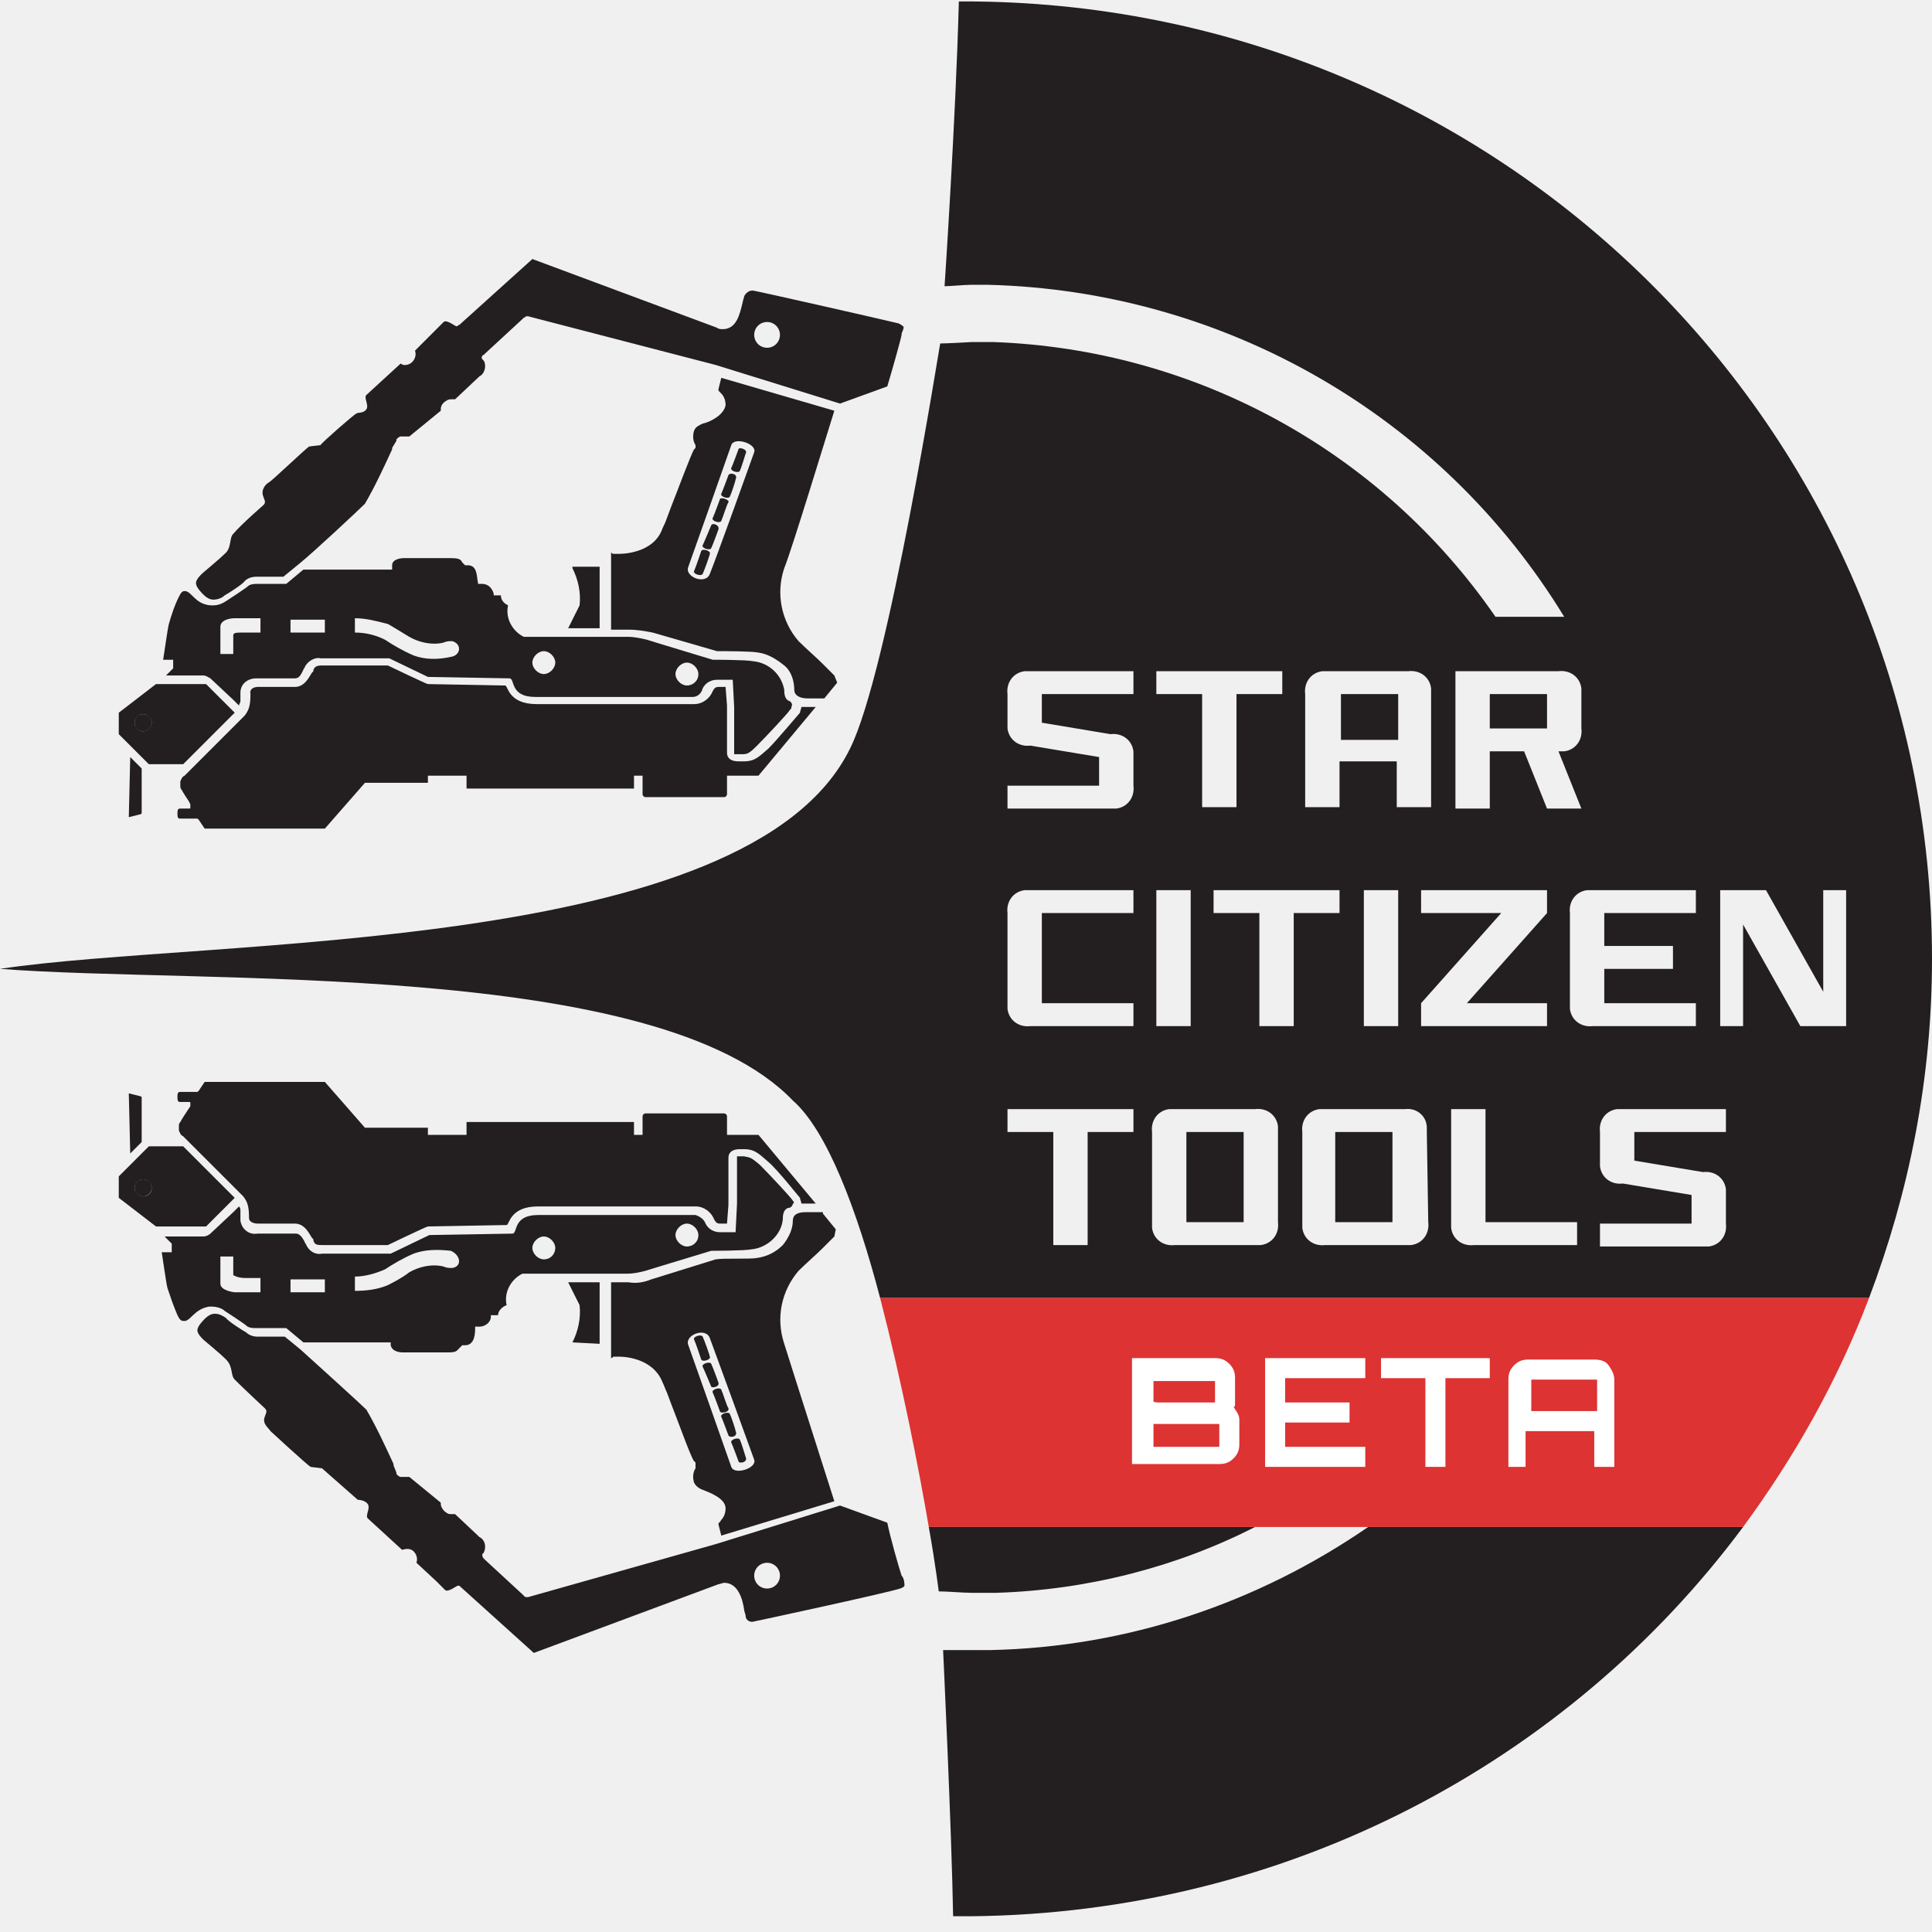
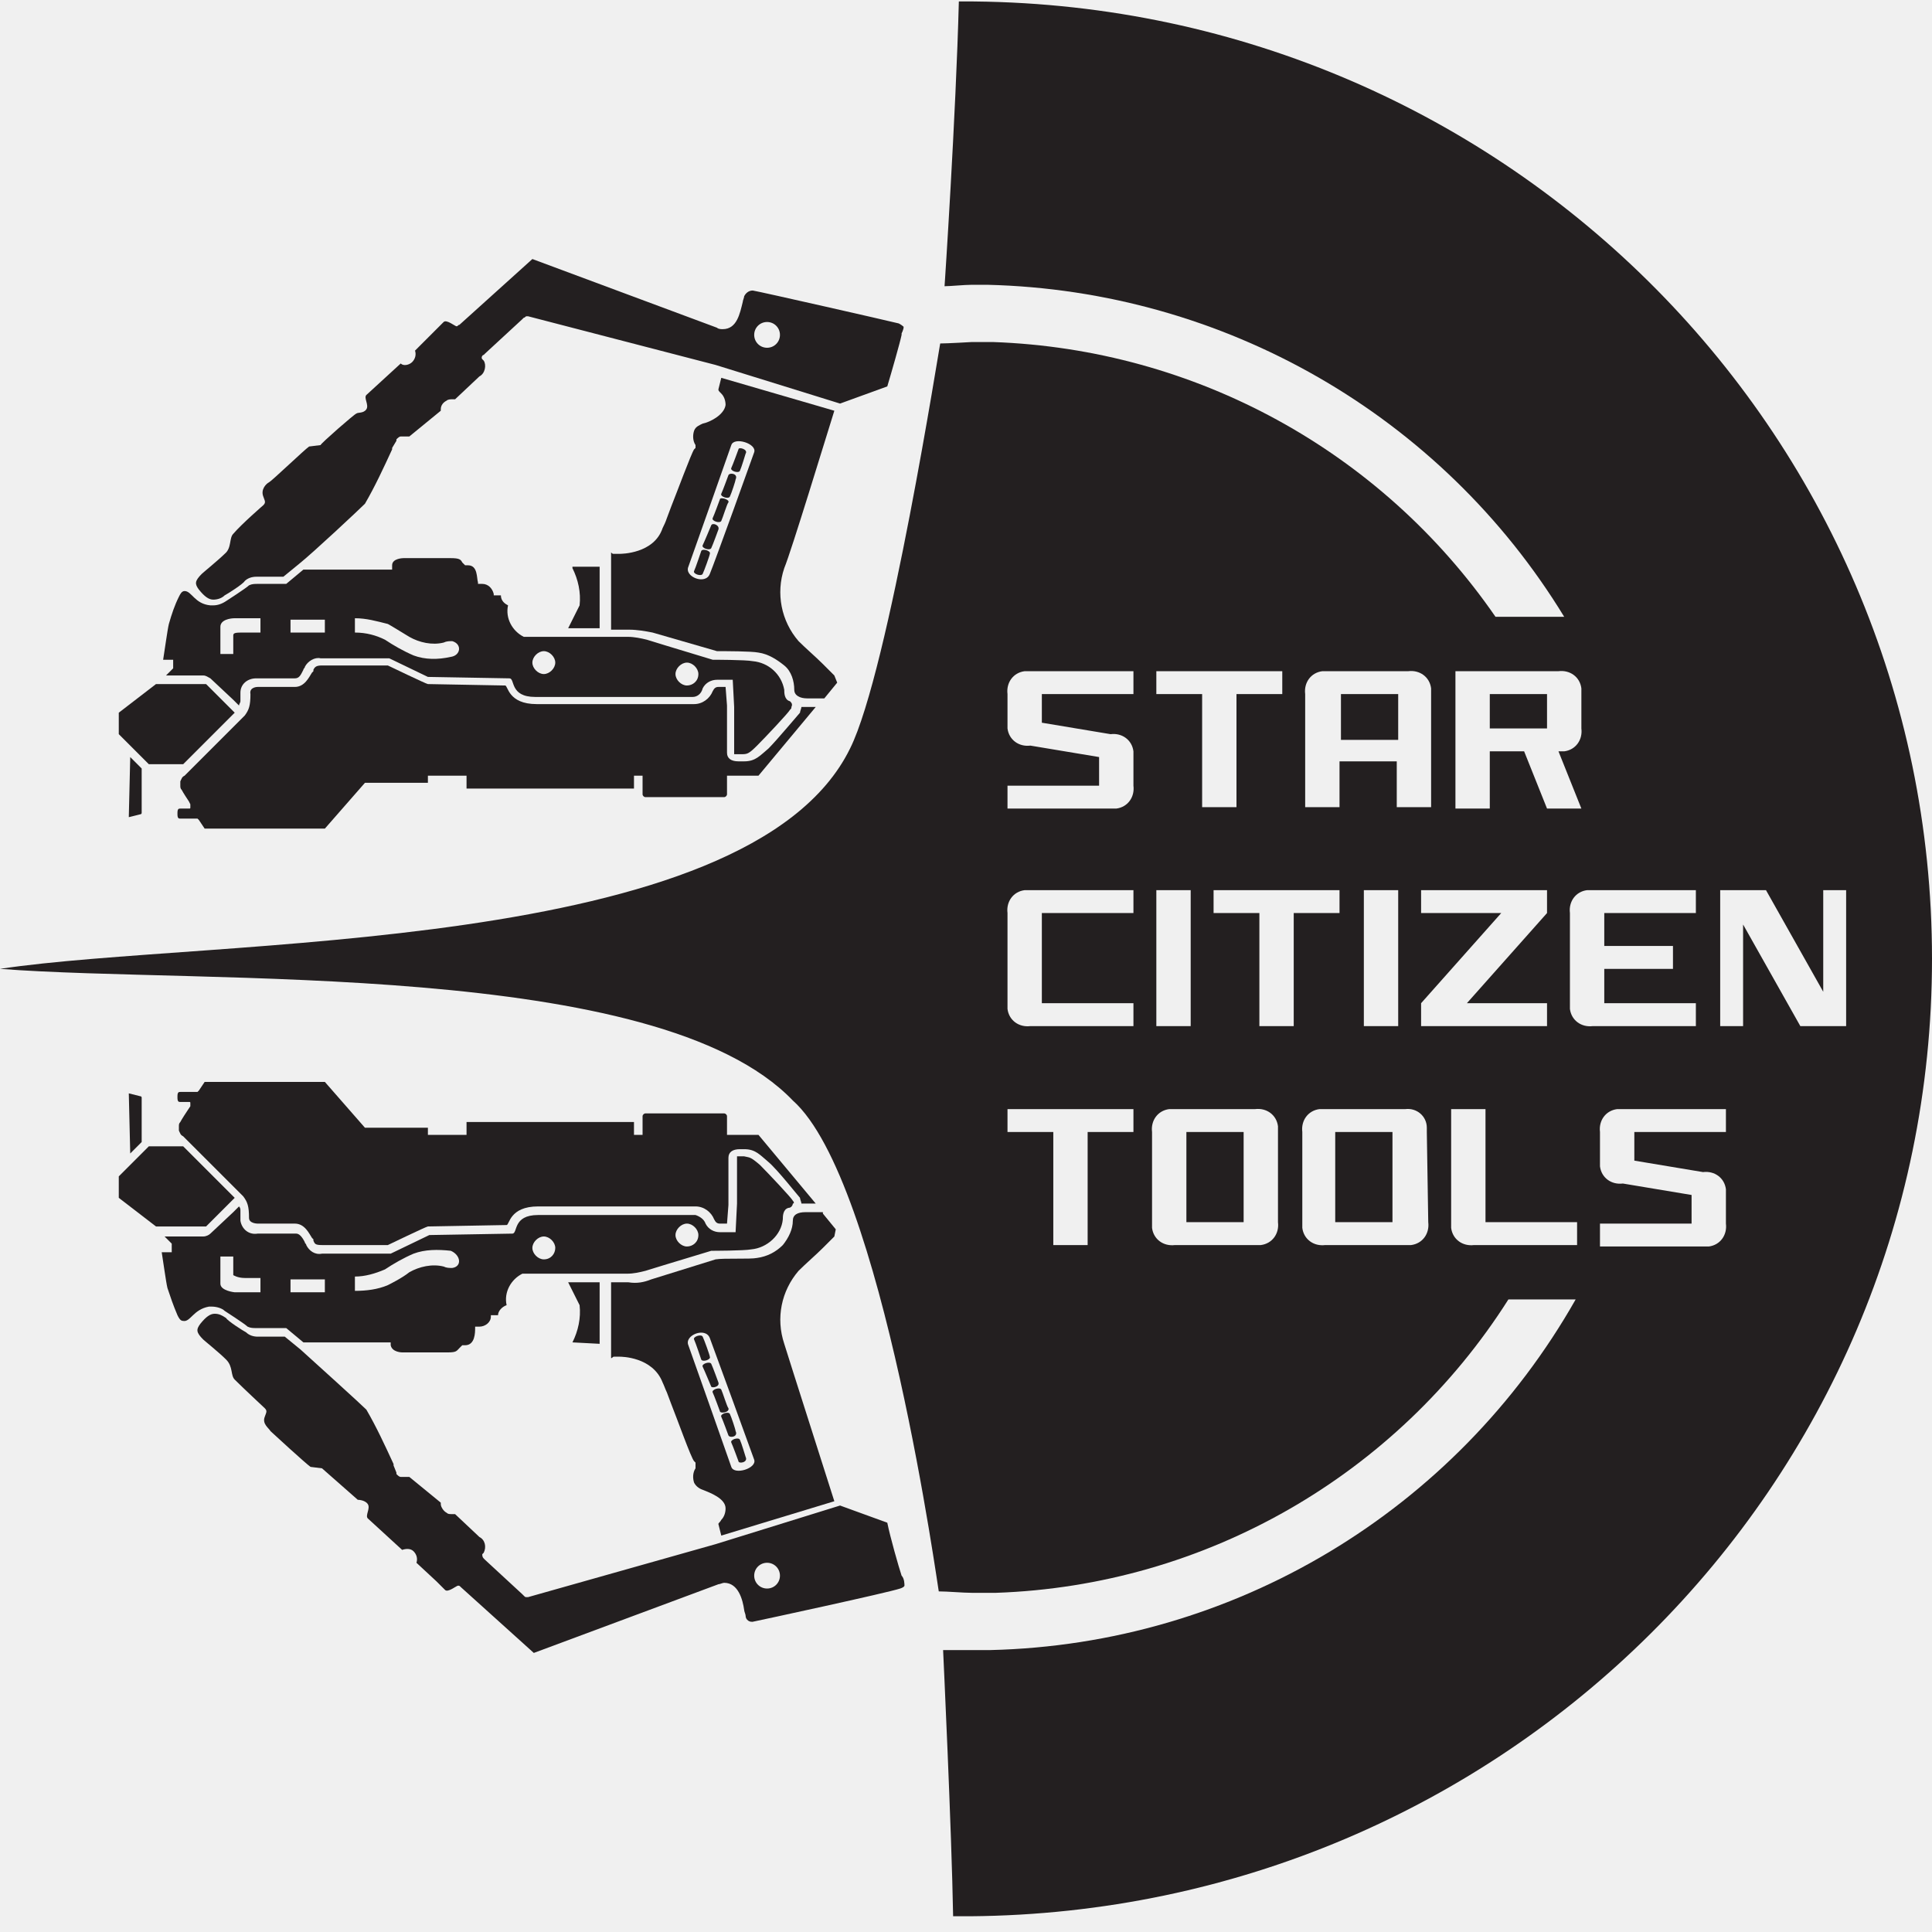
<svg xmlns="http://www.w3.org/2000/svg" version="1.1" id="Layer_1" x="0" y="0" viewBox="0 0 135 135" xml:space="preserve">
-   <style>.st0{fill:none}.st1{fill:#231f20}.st4{fill:#fff}</style>
-   <path class="st0" d="M104.1 52.5h2.4l1.6 4h2.4l-1.6-4h.4c.8-.1 1.3-.8 1.2-1.6v-2.4-.4c-.1-.8-.8-1.3-1.6-1.2h-7.2v9.6h2.4v-4zm0-4h4v2.4h-4v-2.4zM108.1 62.2h-8.8v1.6h5.6l-5.6 6.3v1.6h8.8v-1.6h-5.6l5.6-6.3zM48.1 94s2.8 7.9 3 8.5c.2.6 1.8.1 1.6-.5-.1-.3-2.8-7.7-3.1-8.5-.3-.8-1.8-.2-1.5.5zm3.6 6.6c.1.2.4 1.2.4 1.2.2.4-.5.5-.5.3 0 0-.4-1.1-.5-1.3-.1-.2.5-.4.6-.2zm-.3-.6c.2.4-.4.5-.5.3 0 0-.4-1.1-.5-1.3-.1-.2.5-.4.6-.2s.4 1.1.4 1.2zm-1-2.9c.1.2.4 1.2.5 1.3.1.3-.6.4-.6.2 0 0-.4-1.1-.5-1.3-.1-.2.5-.4.6-.2zm-.2-.5c.1.3-.4.4-.5.3 0 0-.5-1.2-.6-1.4-.1-.2.5-.4.6-.2.1.2.5 1.3.5 1.3zM49 95s-.4-1.2-.5-1.4c-.1-.2.5-.4.6-.2.1.2.5 1.3.5 1.4.1.2-.5.4-.6.2zM93.6 53.2h4v3.2h2.4v-7.9-.4c-.1-.8-.8-1.3-1.6-1.2h-6c-.8.1-1.3.8-1.2 1.6v7.9h2.4v-3.2zm.1-4.7h4v3.2h-4v-3.2zM80.8 62.2h2.4v9.5h-2.4zM95.3 62.2h2.4v9.5h-2.4zM70.4 79.1h3.2V87H76v-7.9h3.2v-1.6h-8.8zM84 56.4h2.4v-7.9h3.2v-1.6h-8.8v1.6H84z" />
-   <circle class="st0" cx="48" cy="86.3" r=".8" />
-   <path class="st0" d="M48 47.9c.4 0 .8-.3.8-.8 0-.4-.4-.8-.8-.8s-.8.4-.8.8.4.8.8.8zM53.6 109.2c-.5 0-.9.4-.9.9s.4.9.9.9.9-.4.9-.9-.4-.9-.9-.9zM20.3 89.4h2.4v.9h-2.4zM28.6 88.9c.7-.4 1.6-.6 2.4-.4.2.1.4.1.6.1.7-.1.6-.9-.1-1.2-.9-.1-1.8-.1-2.6.2-.7.3-1.4.7-2 1.1-.7.3-1.4.5-2.1.5v1c.8 0 1.6-.1 2.3-.4.2-.1 1-.5 1.5-.9zM51.1 31.1c-.2.6-3 8.5-3 8.5-.3.7 1.2 1.3 1.5.5.3-.7 3-8.2 3.1-8.5.2-.6-1.4-1.1-1.6-.5zm-1.5 7.6c0 .1-.4 1.2-.5 1.4-.1.2-.7 0-.6-.2.1-.2.5-1.4.5-1.4.1-.2.7 0 .6.2zm.1-.4c-.1.2-.7 0-.6-.2.1-.2.6-1.4.6-1.4.1-.2.6 0 .5.3 0 0-.4 1.1-.5 1.3zm1.2-3.2c-.1.1-.4 1.1-.5 1.3-.1.2-.7 0-.6-.2.1-.2.5-1.3.5-1.3 0-.2.7 0 .6.2zm.5-1.6c0 .1-.3 1-.4 1.2s-.7 0-.6-.2c.1-.2.5-1.3.5-1.3.1-.2.7-.1.5.3zm.7-1.8s-.3 1-.4 1.2c-.1.2-.7 0-.6-.2.1-.2.5-1.3.5-1.3 0-.2.7 0 .5.3zM38 88c.5 0 .8-.4.8-.8s-.4-.8-.8-.8-.8.4-.8.8.4.8.8.8zM16.4 90.3h1.8v-1h-1.1c-.5 0-.8-.2-.8-.2v-1.3h-.9v1.9c0 .5 1 .6 1 .6zM20.3 43.3h2.4v.9h-2.4zM127.4 62.2v7.1l-4-7.1h-3.2v9.5h1.6v-7.1l4 7.1h3.2v-9.5zM113 77.5c-.8.1-1.3.8-1.2 1.6v2.4c.1.8.8 1.3 1.6 1.2l4.8.8v2h-6.4v1.6H119.4c.8-.1 1.3-.8 1.2-1.6v-2-.4c-.1-.8-.8-1.3-1.6-1.2l-4.8-.8v-2h6.4v-1.6H113zM53.6 24.3c.5 0 .9-.4.9-.9s-.4-.9-.9-.9-.9.4-.9.9.4.9.9.9zM16.3 44.4c0-.2.2-.2.8-.2h1.1v-1h-1.8c-.3 0-1 .1-1 .6v1.9h.9v-1.3zM118.5 70.1h-6.4v-2.4h4.8v-1.6h-4.8v-2.3h6.4v-1.6H110.9c-.8.1-1.3.8-1.2 1.6v6.7c.1.8.8 1.3 1.6 1.2h7.2v-1.6zM71.6 62.2c-.8.1-1.3.8-1.2 1.6v6.7c.1.8.8 1.3 1.6 1.2h7.2v-1.6h-6.4v-6.3h6.4v-1.6H71.6zM103.8 77.5h-2.4v8.3c.1.8.8 1.3 1.6 1.2h7.2v-1.6h-6.4v-7.9z" />
-   <circle class="st0" cx="38" cy="46.3" r=".8" />
-   <path class="st0" d="M71.6 46.9c-.8.1-1.3.8-1.2 1.6v2.4c.1.8.8 1.3 1.6 1.2l4.8.8v2h-6.4v1.6H78c.8-.1 1.3-.8 1.2-1.6v-2-.4c-.1-.8-.8-1.3-1.6-1.2l-4.8-.8v-2h6.4v-1.6H71.6zM87.7 77.5h-6c-.8.1-1.3.8-1.2 1.6v6.7c.1.8.8 1.3 1.6 1.2h6c.8-.1 1.3-.8 1.2-1.6v-6.3-.4c-.1-.8-.8-1.3-1.6-1.2zm-.8 7.9h-4v-6.3h4v6.3zM28.9 45.8c.8.3 1.7.3 2.6.1.7-.1.8-.9.1-1.1-.2 0-.4 0-.6.1-.8.2-1.7 0-2.4-.4-.5-.3-1.3-.8-1.5-.9-.8-.2-1.5-.4-2.3-.4v1c.8 0 1.5.2 2.1.5.6.4 1.3.8 2 1.1zM99.7 78.8c0-.8-.7-1.4-1.5-1.3h-6c-.8.1-1.3.8-1.2 1.6v6.7c.1.8.8 1.3 1.6 1.2h6c.8-.1 1.3-.8 1.2-1.6l-.1-6.3v-.3zm-2.4 6.6h-4v-6.3h4v6.3zM93.6 62.2h-8.8v1.6H88v7.9h2.4v-7.9h3.2z" />
-   <path class="st1" d="M12.8 53.4l3.6-3.6-2-2h-3.5l-2.6 2v1.5l2.1 2.1h2.4zm-3.4-2.9c0-.3.3-.6.6-.6s.6.3.6.6-.3.6-.6.6-.6-.3-.6-.6zM39.7 43.9h2.2v-4.3H40v.1c.4.8.6 1.7.5 2.6l-.8 1.6zM58.5 47.7l-.2-.5-.8-.8c-.5-.5-1.2-1.1-1.7-1.6a5.23 5.23 0 01-1-5.1c.5-1.2 2.9-9.1 3.5-11l-7.9-2.3-.2.8c0 .1 0 .1.2.3.2.2.3.5.3.8-.1.7-1.1 1.2-1.6 1.3-.2.1-.5.2-.6.5-.1.3-.1.7.1 1V31 31.3l-.1.1c-.2.3-1.2 3-1.6 4l-.3.8c-.1.3-.2.5-.3.7-.6 1.8-2.9 1.8-3 1.8h-.4c-.1 0-.1 0-.2-.1V44H44c.5 0 1.1.1 1.6.2l4.5 1.3c.6 0 2.4 0 2.9.1.7.1 1.3.5 1.8.9s.7 1.1.7 1.7c0 .4.4.6.9.6h1.2l.9-1.1zm-8.9-7.6c-.3.8-1.8.2-1.5-.5 0 0 2.8-7.9 3-8.5.2-.6 1.8-.1 1.6.5-.1.3-2.8 7.8-3.1 8.5z" />
-   <circle class="st1" cx="10" cy="50.5" r=".6" />
-   <path class="st1" d="M49 38.5s-.4 1.2-.5 1.4c-.1.2.5.4.6.2.1-.2.5-1.3.5-1.4.1-.2-.5-.4-.6-.2zM49.7 36.7s-.5 1.2-.6 1.4c-.1.2.5.4.6.2.1-.2.5-1.3.5-1.3.1-.3-.4-.5-.5-.3zM50.3 34.9s-.4 1.1-.5 1.3c-.1.2.5.4.6.2.1-.2.4-1.2.5-1.3.1-.2-.6-.4-.6-.2zM14.9 41.9c.3 0 .6-.1.8-.3.2-.1 1.3-.8 1.4-1 .2-.2.5-.3.8-.3h1.9l1.1-.9c1-.8 4.2-3.8 4.6-4.2.7-1.2 1.3-2.5 1.9-3.8v-.1l.3-.5v-.1c.1-.1.2-.2.3-.2h.6l2.2-1.8v-.1c0-.3.2-.5.4-.6.1-.1.3-.1.4-.1h.2l1.7-1.6c.4-.2.5-.8.3-1.1l-.1-.1c-.1-.1 0-.3.1-.3l.1-.1 2.6-2.4.1-.1c.1 0 .1-.1.2-.1h.1L50 25.5l8.7 2.7L62 27c.3-1 .9-3.1 1-3.6v-.1c.1-.2.2-.5.1-.5 0 0-.1-.1-.3-.2-.8-.2-9.6-2.2-10.2-2.3-.3 0-.5.2-.6.4 0 .1-.1.3-.1.4-.2.8-.4 1.9-1.4 1.9-.1 0-.3 0-.4-.1l-12.9-4.8-5.1 4.6c-.1 0-.1.1-.2.1s-.7-.5-.9-.3l-.6.6-1.4 1.4c.1.3 0 .6-.2.8s-.6.3-.8.1l-2.4 2.2c-.2.2.2.7 0 1-.2.3-.6.2-.7.3-.1 0-2.5 2.1-2.5 2.2l-.8.1c-.3.2-2.6 2.4-2.8 2.5-.2.1-.6.5-.4 1 .1.3.2.4 0 .6 0 0-1.5 1.3-2.1 2-.3.3-.1 1-.6 1.4-.4.4-1.5 1.3-1.6 1.4-.5.5-.5.7-.2 1.1.4.5.7.7 1 .7zm38.7-19.4c.5 0 .9.4.9.9s-.4.9-.9.9-.9-.4-.9-.9.4-.9.9-.9z" />
-   <path class="st1" d="M50.9 33.2s-.4 1.1-.5 1.3c-.1.2.5.4.6.2s.4-1.1.4-1.2c.2-.4-.4-.5-.5-.3zM51.6 31.4s-.4 1.1-.5 1.3c-.1.2.5.4.6.2.1-.2.4-1.2.4-1.2.2-.3-.5-.5-.5-.3zM9.8 56.9c.1 0 .1-.1.1-.1v-3.1l-.8-.8-.1 4.2.8-.2zM12.1 46.7l-.5.5h2.6c.2 0 .3.1.5.2l1.6 1.5.4.4c0-.1.1-.2.1-.3v-.6c0-.6.5-1 1.1-1h2.7c.3 0 .4-.2.6-.6 0-.1.1-.1.1-.2.2-.4.7-.7 1.1-.6h4.8l2.7 1.3 5.7.1c.4 0 0 1.3 1.8 1.3h11c.3 0 .6-.2.7-.6.2-.4.6-.6 1-.6h1.1l.1 1.9V52.7h.5c.4 0 .5 0 1.1-.6.6-.6 2.2-2.3 2.3-2.5.1-.1.1-.1.1-.2.1-.2 0-.3-.1-.4-.4-.1-.4-.6-.4-.8-.2-1.1-1.1-1.9-2.2-2-.5-.1-2.8-.1-2.8-.1l-3.3-1-1.3-.4c-.4-.1-.9-.2-1.3-.2h-7.3c-.8-.4-1.3-1.3-1.1-2.2-.2-.1-.5-.3-.5-.7h-.5v-.1c-.1-.4-.4-.7-.8-.7h-.3v-.1c-.1-.3 0-1.2-.7-1.2h-.2l-.1-.1-.1-.1c-.1-.2-.2-.3-.8-.3h-3.3s-.8 0-.8.5v.3h-6.2l-1.2 1h-2c-.2 0-.4 0-.6.1-.2.2-1.6 1.1-1.6 1.1-.3.2-.6.3-.9.3h-.2c-1.1-.1-1.3-1-1.8-1-.2 0-.3.2-.4.4-.3.6-.5 1.2-.7 1.9-.1.4-.3 1.9-.4 2.5h.7v.6zm35.9-.4c.4 0 .8.4.8.8 0 .5-.4.8-.8.8s-.8-.4-.8-.8.4-.8.8-.8zm-10-.8c.4 0 .8.4.8.8s-.4.8-.8.8-.8-.4-.8-.8.4-.8.8-.8zm-13.2-2.3c.8 0 1.5.2 2.3.4.2.1 1 .6 1.5.9.7.4 1.6.6 2.4.4.2-.1.4-.1.6-.1.7.2.6 1-.1 1.1-.9.2-1.8.2-2.6-.1-.7-.3-1.4-.7-2-1.1-.6-.3-1.3-.5-2.1-.5v-1zm-4.5.1h2.4v.9h-2.4v-.9zm-4.9.5c0-.5.7-.6 1-.6h1.8v1h-1.1c-.6 0-.8 0-.8.2v1.3h-.9v-1.9z" />
-   <path class="st1" d="M45.1 55.7h5.5c.1 0 .2-.1.2-.2v-1.3H53l4-4.8h-1c0 .1-.1.3-.1.4-.1.1-1.6 1.9-2.2 2.5-.6.5-.9.9-1.7.9h-.4c-.5 0-.8-.2-.8-.6v-2.9-.4l-.1-1.3h-.5c-.2 0-.3.1-.4.3-.2.5-.7.9-1.3.9h-11c-2 0-2-1.3-2.2-1.3l-5.4-.1c-.1 0-2.8-1.3-2.8-1.3h-4.6c-.4 0-.5.1-.6.3v.1l-.1.1c-.2.3-.5 1-1.2 1H18s-.6 0-.5.5c0 .8-.1 1.1-.4 1.5l-4.2 4.2c-.2.1-.2.2-.3.4v.3c0 .1 0 .2.1.3 0 0 .1.2.5.8l.1.2v.2c0 .1 0 .1-.1.1h-.6c-.1 0-.2 0-.2.3v.1c0 .3.1.3.2.3h1.2l.1.1.4.6h8.4l2.8-3.2h4.4v-.5h2.7v.9h11.7v-.9h.6v1.3c0 .1.1.2.2.2zM16.4 83.7l-3.6-3.6h-2.4l-2.1 2.1v1.5l2.6 2h3.5l2-2zm-6.4-.1c-.3 0-.6-.3-.6-.6s.3-.6.6-.6.6.3.6.6c0 .4-.3.6-.6.6zM56.3 84.7c-.6 0-.9.2-.9.6 0 .6-.3 1.2-.7 1.7-.5.5-1.1.8-1.8.9-.5.1-2.3 0-2.9.1l-4.5 1.4c-.5.2-1 .3-1.6.2h-1.2v5.3c.1 0 .1-.1.2-.1h.4c.1 0 2.3 0 3 1.8.1.2.2.5.3.7l.3.8c.4 1 1.4 3.8 1.6 4l.1.1v.4c-.2.3-.2.7-.1 1 .1.2.3.4.6.5.5.2 1.6.6 1.6 1.3 0 .3-.1.6-.3.8-.1.2-.2.2-.2.3l.2.8 7.9-2.4c-.6-1.9-3.1-9.7-3.5-11-.6-1.8-.2-3.7 1-5.1.5-.5 1.2-1.1 1.7-1.6l.8-.8.1-.5-.9-1.1v-.1h-1.2zm-5.2 17.8c-.2-.6-3-8.5-3-8.5-.3-.7 1.2-1.3 1.5-.5.3.8 3 8.2 3.1 8.5.2.6-1.4 1.1-1.6.5zM41.9 93.9v-4.3h-2.2l.8 1.6c.1.9-.1 1.8-.5 2.6l1.9.1z" />
-   <circle class="st1" cx="10" cy="83" r=".6" />
-   <path class="st1" d="M62 106.4l-3.3-1.2-8.7 2.7-13.1 3.7h-.1c-.1 0-.1 0-.2-.1l-.1-.1-2.6-2.4-.1-.1c-.1-.1-.1-.2-.1-.3l.1-.1c.2-.4.1-.9-.3-1.1l-1.7-1.6h-.2c-.2 0-.3 0-.4-.1-.2-.1-.4-.4-.4-.6v-.1l-2.2-1.8H28c-.1 0-.2-.1-.3-.2v-.1l-.2-.5v-.1c-.6-1.3-1.2-2.6-1.9-3.8-.4-.4-3.6-3.3-4.6-4.2l-1.1-.9H18c-.3 0-.6-.1-.8-.3-.2-.1-1.3-.8-1.4-1-.3-.2-.5-.3-.8-.3s-.6.2-1 .7c-.3.4-.3.6.2 1.1.1.1 1.1.9 1.6 1.4s.3 1.1.6 1.4c.6.6 2.1 2 2.1 2 .2.2.1.3 0 .6-.2.5.3.8.4 1 .1.1 2.5 2.3 2.8 2.5l.8.1 2.5 2.2s.5 0 .7.3-.2.8 0 1l2.4 2.2c.3-.1.6-.1.8.1.2.2.3.5.2.8l1.4 1.3.6.6c.2.2.8-.3.9-.3s.1 0 .2.1l5.1 4.6 12.9-4.8c.1 0 .3-.1.4-.1 1 0 1.3 1.2 1.4 1.9 0 .1.1.3.1.4 0 .3.3.5.6.4.5-.1 9.3-2 10.2-2.3.3-.1.3-.2.3-.2 0-.1 0-.5-.2-.7-.2-.6-.8-2.7-1-3.7zm-8.4 4.6c-.5 0-.9-.4-.9-.9s.4-.9.9-.9.9.4.9.9-.4.9-.9.9zM49.1 95.5c.1.2.6 1.4.6 1.4.1.1.6 0 .5-.3 0 0-.4-1.1-.5-1.3-.1-.2-.7 0-.6.2zM49.8 97.3c.1.2.5 1.3.5 1.3 0 .2.7.1.6-.2-.1-.1-.4-1.1-.5-1.3-.1-.2-.7 0-.6.2zM9.9 76.7s0-.1-.1-.1l-.8-.2.1 4.2.8-.8v-3.1zM49.1 93.4c-.1-.2-.7 0-.6.2.1.2.5 1.4.5 1.4.1.2.7 0 .6-.2 0-.1-.4-1.2-.5-1.4z" />
-   <path class="st1" d="M50.4 99c.1.2.5 1.3.5 1.3.1.2.7.1.5-.3 0-.1-.3-1-.4-1.2s-.7 0-.6.2zM51.1 100.8c.1.2.5 1.3.5 1.3 0 .2.7.1.5-.3 0 0-.3-1-.4-1.2-.1-.2-.7 0-.6.2zM14.8 91.3c.3 0 .7.1.9.3 0 0 1.4.9 1.6 1.1.2.1.4.1.6.1H20l1.2 1h6.1v.2c.1.5.8.5.8.5h3.2c.6 0 .6-.1.8-.3l.1-.1.1-.1h.2c.7 0 .7-.9.7-1.2v-.1h.3c.4 0 .8-.3.8-.7v-.1h.5c0-.3.3-.6.6-.7-.2-.9.3-1.8 1.1-2.2h7.3c.5 0 .9-.1 1.3-.2l1.3-.4 3.3-1s2.3 0 2.8-.1c1.1-.1 2.1-1 2.2-2.1 0-.2 0-.7.4-.8.2 0 .3-.2.3-.3.1 0 .1-.1 0-.2-.1-.2-1.7-1.9-2.3-2.5-.7-.6-.7-.5-1.1-.6h-.5V84.1l-.1 2h-1.1c-.4 0-.8-.2-1-.6-.1-.3-.4-.5-.7-.6h-11c-1.8 0-1.4 1.3-1.8 1.3l-5.8.1-2.7 1.3h-4.8c-.5.1-.9-.2-1.1-.6 0-.1-.1-.1-.1-.2-.2-.4-.4-.6-.6-.6H18c-.6.1-1.1-.3-1.2-.9v-.7c0-.1 0-.2-.1-.3l-.4.4-1.6 1.5c-.1.1-.3.2-.5.2h-2.7l.5.5v.6h-.7c.1.6.3 2.1.4 2.5.2.6.4 1.2.7 1.9.1.2.2.4.4.4.5.1.7-.8 1.8-1h.2zM48 85.5c.4 0 .8.4.8.8 0 .5-.4.8-.8.8s-.8-.4-.8-.8.4-.8.8-.8zm-10 .9c.4 0 .8.4.8.8s-.3.8-.8.8c-.4 0-.8-.4-.8-.8s.4-.8.8-.8zm-13.2 2.8c.7 0 1.4-.2 2.1-.5.6-.4 1.3-.8 2-1.1.8-.3 1.7-.3 2.6-.2.7.3.8 1.1.1 1.2-.2 0-.4 0-.6-.1-.8-.2-1.7 0-2.4.4-.5.4-1.3.8-1.5.9-.7.3-1.5.4-2.3.4v-1zm-4.5.2h2.4v.9h-2.4v-.9zm-4.9-1.6h.9v1.3s.3.2.8.2h1.1v1h-1.8s-1-.1-1-.6v-1.9zM82.9 79.1h4v6.3h-4zM104.1 48.5h4v2.4h-4zM93.3 79.1h4v6.3h-4z" />
-   <path class="st1" d="M25.5 78.8l-2.8-3.2h-8.4l-.4.6-.1.1h-1.2c-.1 0-.2 0-.2.3v.1c0 .3.1.3.2.3h.6c.1 0 .1 0 .1.1v.2l-.2.3c-.4.6-.5.8-.5.8-.1.1-.1.2-.1.3v.3c.1.2.1.3.3.4l4.2 4.2c.3.4.4.7.4 1.5 0 .4.6.4.6.4h2.6c.7 0 1 .7 1.2 1l.1.1v.1c.1.2.1.3.6.3h4.6s2.7-1.3 2.8-1.3l5.5-.1c.2 0 .2-1.3 2.2-1.3h11c.6 0 1.1.4 1.3.9.1.2.2.3.4.3h.5l.1-1.3v-.3-3c0-.4.3-.6.8-.6h.3c.8 0 1.1.4 1.7.9.6.5 2.1 2.4 2.2 2.5 0 .1.1.3.1.4h1l-4-4.8h-2.2V78c0-.1-.1-.2-.2-.2h-5.5c-.1 0-.2.1-.2.2v1.3h-.6v-.9H32.6v.9h-2.7v-.5h-4.4zM93.7 48.5h4v3.2h-4z" />
-   <path class="st1" d="M135 67C135 30 104.7 0 67.2.1H67c-.2 7.9-1 20-1 19.9.4 0 1.4-.1 1.9-.1H69c16.5.4 31.7 9.1 40.3 23.2h-4.8c-8-11.6-21-18.7-35.1-19.2h-1.5s-1.7.1-2.2.1c0-.2-3.6 22.9-6.3 28.3C52.3 66.8 14.6 65.5 0 67.7c14.2 1.1 45.9-.7 55.4 9.2 2.4 2.1 4.5 7.7 6.1 13.8h69.1c2.8-7.4 4.4-15.3 4.4-23.7zm-33.3-20.1h7.2c.8-.1 1.5.4 1.6 1.2v2.8c.1.8-.4 1.5-1.2 1.6h-.4l1.6 4h-2.4l-1.6-4h-2.4v4h-2.4v-9.6zm6.4 23.2v1.6h-8.8v-1.6l5.6-6.3h-5.6v-1.6h8.8v1.6l-5.6 6.3h5.6zM91.2 48.5c-.1-.8.4-1.5 1.2-1.6h6c.8-.1 1.5.4 1.6 1.2v8.3h-2.4v-3.2h-4v3.2h-2.4v-7.9zm6.5 13.7v9.5h-2.4v-9.5h2.4zM80.8 46.9h8.8v1.6h-3.2v7.9H84v-7.9h-3.2v-1.6zm0 15.3h2.4v9.5h-2.4v-9.5zm-1.6 16.9H76V87h-2.4v-7.9h-3.2v-1.6h8.8v1.6zm0-15.3h-6.4v6.3h6.4v1.6H72c-.8.1-1.5-.4-1.6-1.2v-6.7c-.1-.8.4-1.5 1.2-1.6H79.2v1.6zm0-15.3h-6.4v2l4.8.8c.8-.1 1.5.4 1.6 1.2v2.4c.1.8-.4 1.5-1.2 1.6H70.4v-1.6h6.4v-2l-4.8-.8c-.8.1-1.5-.4-1.6-1.2v-2.4c-.1-.8.4-1.5 1.2-1.6H79.2v1.6zm10.1 30.6v6.3c.1.8-.4 1.5-1.2 1.6h-6c-.8.1-1.5-.4-1.6-1.2v-6.7c-.1-.8.4-1.5 1.2-1.6h6c.8-.1 1.5.4 1.6 1.2v.4zm1.1-7.4H88v-7.9h-3.2v-1.6h8.8v1.6h-3.2v7.9zM98.6 87h-6c-.8.1-1.5-.4-1.6-1.2v-6.7c-.1-.8.4-1.5 1.2-1.6h6c.8-.1 1.5.5 1.5 1.3v.3l.1 6.3c.1.8-.4 1.5-1.2 1.6zm11.6 0H103c-.8.1-1.5-.4-1.6-1.2v-8.3h2.4v7.9h6.4V87zm-.5-16.5v-6.7c-.1-.8.4-1.5 1.2-1.6H118.5v1.6h-6.4v2.3h4.8v1.6h-4.8v2.4h6.4v1.6h-7.2c-.8.1-1.5-.4-1.6-1.2zm10.9 8.6h-6.4v2l4.8.8c.8-.1 1.5.4 1.6 1.2v2.4c.1.8-.4 1.5-1.2 1.6H111.8v-1.6h6.4v-2l-4.8-.8c-.8.1-1.5-.4-1.6-1.2v-2.4c-.1-.8.4-1.5 1.2-1.6H120.6v1.6zm5.2-7.4l-4-7.1v7.1h-1.6v-9.5h3.2l4 7.1v-7.1h1.6v9.5h-3.2zM65.6 111.2c.6 0 1.7.1 2.3.1h1.7c6.4-.2 12.6-1.8 18.1-4.6H64.9c.5 2.8.7 4.6.7 4.5zM69.2 115.3h-3.3s.6 12.7.7 18.6h1.2c22.2-.2 41.8-10.8 54-27.2H95.6c-7.7 5.3-16.8 8.4-26.4 8.6z" />
-   <path d="M61.5 90.7c1.5 5.8 2.7 11.9 3.4 16h56.9c3.6-4.9 6.6-10.2 8.8-16H61.5z" fill="#d33" />
-   <g>
-     <path class="st4" d="M79.1 102.5v-7.6h5.8c.4 0 .7.1 1 .4s.4.6.4 1v1.8c0 .1 0 .2-.1.2.1.2.2.3.3.5.1.2.1.3.1.5v1.6c0 .4-.1.7-.4 1-.3.3-.6.4-1 .4h-6.1zm1.8-4.5h4v-1.2-.3h-4.3V98c0-.1.1 0 .3 0zm0 3.1h4.3v-1.3-.3h-4.6v1.6h.3zM88.4 102.5v-7.6h7v1.4h-5.6V98h4.5v1.4h-4.5v1.7h5.6v1.4h-7zM99.6 102.5v-6.2h-3.1v-1.4h7.6v1.4H101v6.2h-1.4zM105.4 102.5v-6.1c0-.4.1-.7.4-1s.6-.4 1-.4h4.6c.4 0 .8.1 1 .4s.4.6.4 1v6.1h-1.4V100h-4.8v2.5h-1.2zm1.4-3.9h4.8v-1.9-.3H107V98.6z" />
-   </g>
+   <style>.st0{fill:#231f20}</style>
+   <path class="st0" d="M10.9 47.8l-2.6 2v1.5l2.1 2.1h2.4l3.6-3.6-2-2h-3.5z" />
+   <path class="st0" d="M10 49.9c-.3 0-.6.3-.6.6s.3.6.6.6.6-.3.6-.6-.3-.6-.6-.6zm30-10.2c.4.8.6 1.7.5 2.6l-.8 1.6h2.2v-4.3H40v.1zm18.3 7.5l-.8-.8c-.5-.5-1.2-1.1-1.7-1.6a5.23 5.23 0 01-1-5.1c.5-1.2 2.9-9.1 3.5-11l-7.9-2.3-.2.8c0 .1 0 .1.2.3.2.2.3.5.3.8-.1.7-1.1 1.2-1.6 1.3-.2.1-.5.2-.6.5s-.1.7.1 1V31v.3l-.1.1c-.2.3-1.2 3-1.6 4l-.3.8c-.1.3-.2.5-.3.7-.6 1.8-2.9 1.8-3 1.8h-.4c-.1 0-.1 0-.2-.1V44H44c.5 0 1.1.1 1.6.2l4.5 1.3c.6 0 2.4 0 2.9.1.7.1 1.3.5 1.8.9s.7 1.1.7 1.7c0 .4.4.6.9.6h1.2l.9-1.1-.2-.5zm-8.7-7.1c-.3.8-1.8.2-1.5-.5 0 0 2.8-7.9 3-8.5s1.8-.1 1.6.5c-.1.3-2.8 7.8-3.1 8.5z" />
+   <path class="st0" d="M49 38.5s-.4 1.2-.5 1.4.5.4.6.2.5-1.3.5-1.4c.1-.2-.5-.4-.6-.2zm.7-1.8s-.5 1.2-.6 1.4.5.4.6.2.5-1.3.5-1.3c.1-.3-.4-.5-.5-.3zm.6-1.8s-.4 1.1-.5 1.3.5.4.6.2.4-1.2.5-1.3c.1-.2-.6-.4-.6-.2zm.6-1.7s-.4 1.1-.5 1.3.5.4.6.2.4-1.1.4-1.2c.2-.4-.4-.5-.5-.3zm.7-1.8s-.4 1.1-.5 1.3.5.4.6.2.4-1.2.4-1.2c.2-.3-.5-.5-.5-.3zm11.5-8.6s-.1-.1-.3-.2c-.8-.2-9.6-2.2-10.2-2.3-.3 0-.5.2-.6.4 0 .1-.1.3-.1.4-.2.8-.4 1.9-1.4 1.9-.1 0-.3 0-.4-.1l-12.9-4.8-5.1 4.6c-.1 0-.1.1-.2.1s-.7-.5-.9-.3l-.6.6-1.4 1.4c.1.3 0 .6-.2.8-.2.2-.6.3-.8.1l-2.4 2.2c-.2.2.2.7 0 1s-.6.2-.7.3c-.1 0-2.5 2.1-2.5 2.2l-.8.1c-.3.2-2.6 2.4-2.8 2.5s-.6.5-.4 1c.1.3.2.4 0 .6 0 0-1.5 1.3-2.1 2-.3.3-.1 1-.6 1.4-.4.4-1.5 1.3-1.6 1.4-.5.5-.5.7-.2 1.1.4.5.7.7 1 .7s.6-.1.8-.3c.2-.1 1.3-.8 1.4-1 .2-.2.5-.3.8-.3h1.9l1.1-.9c1-.8 4.2-3.8 4.6-4.2.7-1.2 1.3-2.5 1.9-3.8v-.1l.3-.5v-.1c.1-.1.2-.2.3-.2h.6l2.2-1.8v-.1c0-.3.2-.5.4-.6.1-.1.3-.1.4-.1h.2l1.7-1.6c.4-.2.5-.8.3-1.1l-.1-.1c-.1-.1 0-.3.1-.3l.1-.1 2.6-2.4.1-.1c.1 0 .1-.1.2-.1h.1L50 25.5l8.7 2.7L62 27c.3-1 .9-3.1 1-3.6v-.1c.1-.2.2-.5.1-.5zm-9.5 1.5c-.5 0-.9-.4-.9-.9s.4-.9.9-.9.9.4.9.9-.4.9-.9.9zM9 57.1l.8-.2c.1 0 .1-.1.1-.1v-3.1l-.8-.8-.1 4.2z" />
+   <path class="st0" d="M55.2 49c-.4-.1-.4-.6-.4-.8-.2-1.1-1.1-1.9-2.2-2-.5-.1-2.8-.1-2.8-.1l-3.3-1-1.3-.4c-.4-.1-.9-.2-1.3-.2h-7.3c-.8-.4-1.3-1.3-1.1-2.2-.2-.1-.5-.3-.5-.7h-.5v-.1c-.1-.4-.4-.7-.8-.7h-.3v-.1c-.1-.3 0-1.2-.7-1.2h-.2l-.1-.1-.1-.1c-.1-.2-.2-.3-.8-.3h-3.3s-.8 0-.8.5v.3h-6.2l-1.2 1h-2c-.2 0-.4 0-.6.1-.2.2-1.6 1.1-1.6 1.1-.3.2-.6.3-.9.3h-.2c-1.1-.1-1.3-1-1.8-1-.2 0-.3.2-.4.4-.3.6-.5 1.2-.7 1.9-.1.4-.3 1.9-.4 2.5h.7v.6l-.5.5h2.6c.2 0 .3.1.5.2l1.6 1.5.4.4c0-.1.1-.2.1-.3v-.6c0-.6.5-1 1.1-1h2.7c.3 0 .4-.2.6-.6 0-.1.1-.1.1-.2.2-.4.7-.7 1.1-.6h4.8l2.7 1.3 5.7.1c.4 0 0 1.3 1.8 1.3h11c.3 0 .6-.2.7-.6.2-.4.6-.6 1-.6h1.1l.1 1.9V52.7h.5c.4 0 .5 0 1.1-.6s2.2-2.3 2.3-2.5c.1-.1.1-.1.1-.2.1-.2 0-.3-.1-.4zm-37-4.8h-1.1c-.6 0-.8 0-.8.2v1.3h-.9v-1.9c0-.5.7-.6 1-.6h1.8v1zm4.5 0h-2.4v-.9h2.4v.9zm8.8 1.7c-.9.2-1.8.2-2.6-.1-.7-.3-1.4-.7-2-1.1-.6-.3-1.3-.5-2.1-.5v-1c.8 0 1.5.2 2.3.4.2.1 1 .6 1.5.9.7.4 1.6.6 2.4.4.2-.1.4-.1.6-.1.7.2.6 1-.1 1.1zm6.5 1.2c-.4 0-.8-.4-.8-.8s.4-.8.8-.8.8.4.8.8-.4.8-.8.8zm10 .8c-.4 0-.8-.4-.8-.8s.4-.8.8-.8.8.4.8.8c0 .5-.4.8-.8.8z" />
+   <path class="st0" d="M57 49.4l-4 4.8h-2.2v1.3c0 .1-.1.2-.2.2h-5.5c-.1 0-.2-.1-.2-.2v-1.3h-.6v.9H32.6v-.9h-2.7v.5h-4.4l-2.8 3.2h-8.4l-.4-.6-.1-.1h-1.2c-.1 0-.2 0-.2-.3v-.1c0-.3.1-.3.2-.3h.6c.1 0 .1 0 .1-.1v-.2l-.1-.2c-.4-.6-.5-.8-.5-.8-.1-.1-.1-.2-.1-.3v-.3c.1-.2.1-.3.3-.4l4.2-4.2c.3-.4.4-.7.4-1.5-.1-.5.5-.5.5-.5h2.6c.7 0 1-.7 1.2-1l.1-.1v-.1c.1-.2.2-.3.6-.3h4.6s2.7 1.3 2.8 1.3l5.4.1c.2 0 .2 1.3 2.2 1.3h11c.6 0 1.1-.4 1.3-.9.1-.2.2-.3.4-.3h.5l.1 1.3v3.3c0 .4.3.6.8.6h.4c.8 0 1.1-.4 1.7-.9.6-.6 2.1-2.4 2.2-2.5 0-.1.1-.3.1-.4h1zM10.9 85.7l-2.6-2v-1.5l2.1-2.1h2.4l3.6 3.6-2 2h-3.5z" />
+   <path class="st0" d="M10 83.6c-.3 0-.6-.3-.6-.6s.3-.6.6-.6.6.3.6.6c0 .4-.3.6-.6.6zm30 10.2c.4-.8.6-1.7.5-2.6l-.8-1.6h2.2v4.3l-1.9-.1zm17.5-9.1h-1.2c-.6 0-.9.2-.9.6 0 .6-.3 1.2-.7 1.7-.5.5-1.1.8-1.8.9-.5.1-2.3 0-2.9.1l-4.5 1.4c-.5.2-1 .3-1.6.2h-1.2v5.3c.1 0 .1-.1.2-.1h.4c.1 0 2.3 0 3 1.8.1.2.2.5.3.7l.3.8c.4 1 1.4 3.8 1.6 4l.1.1v.4c-.2.3-.2.7-.1 1 .1.2.3.4.6.5.5.2 1.6.6 1.6 1.3 0 .3-.1.6-.3.8-.1.2-.2.2-.2.3l.2.8 7.9-2.4c-.6-1.9-3.1-9.7-3.5-11-.6-1.8-.2-3.7 1-5.1.5-.5 1.2-1.1 1.7-1.6l.8-.8.1-.5-.9-1.1v-.1zm-6.4 17.8c-.2-.6-3-8.5-3-8.5-.3-.7 1.2-1.3 1.5-.5s3 8.2 3.1 8.5c.2.6-1.4 1.1-1.6.5z" />
+   <path class="st0" d="M49 95s-.4-1.2-.5-1.4c-.1-.2.5-.4.6-.2.1.2.5 1.3.5 1.4.1.2-.5.4-.6.2zm.7 1.9s-.5-1.2-.6-1.4.5-.4.6-.2c.1.2.5 1.3.5 1.3.1.3-.4.4-.5.3zm.6 1.7s-.4-1.1-.5-1.3.5-.4.6-.2.4 1.2.5 1.3c.1.3-.6.4-.6.2zm.6 1.7s-.4-1.1-.5-1.3.5-.4.6-.2.4 1.1.4 1.2c.2.4-.4.5-.5.3zm.7 1.8s-.4-1.1-.5-1.3c-.1-.2.5-.4.6-.2.1.2.4 1.2.4 1.2.2.4-.5.5-.5.3zm11.4 8c-.2-.6-.8-2.7-1-3.7l-3.3-1.2-8.7 2.7-13.1 3.7h-.1c-.1 0-.1 0-.2-.1l-.1-.1-2.6-2.4-.1-.1c-.1-.1-.1-.2-.1-.3l.1-.1c.2-.4.1-.9-.3-1.1l-1.7-1.6h-.2c-.2 0-.3 0-.4-.1-.2-.1-.4-.4-.4-.6v-.1l-2.2-1.8H28c-.1 0-.2-.1-.3-.2v-.1l-.2-.5v-.1c-.6-1.3-1.2-2.6-1.9-3.8-.4-.4-3.6-3.3-4.6-4.2l-1.1-.9H18c-.3 0-.6-.1-.8-.3-.2-.1-1.3-.8-1.4-1-.3-.2-.5-.3-.8-.3s-.6.2-1 .7c-.3.4-.3.6.2 1.1.1.1 1.1.9 1.6 1.4s.3 1.1.6 1.4c.6.6 2.1 2 2.1 2 .2.2.1.3 0 .6-.2.5.3.8.4 1 .1.1 2.5 2.3 2.8 2.5l.8.1 2.5 2.2s.5 0 .7.3-.2.8 0 1l2.4 2.2c.3-.1.6-.1.8.1.2.2.3.5.2.8l1.4 1.3.6.6c.2.2.8-.3.9-.3.1 0 .1 0 .2.1l5.1 4.6 12.9-4.8c.1 0 .3-.1.4-.1 1 0 1.3 1.2 1.4 1.9 0 .1.1.3.1.4 0 .3.3.5.6.4.5-.1 9.3-2 10.2-2.3.3-.1.3-.2.3-.2 0-.1 0-.5-.2-.7zm-9.4.9c-.5 0-.9-.4-.9-.9s.4-.9.9-.9.9.4.9.9-.4.9-.9.9zM9 76.4l.8.2c.1 0 .1.1.1.1v3.1l-.8.8-.1-4.2z" />
+   <path class="st0" d="M55.4 83.9c-.1-.2-1.7-1.9-2.3-2.5-.7-.6-.7-.5-1.1-.6h-.5V84.1l-.1 2h-1.1c-.4 0-.8-.2-1-.6-.1-.3-.4-.5-.7-.6h-11c-1.8 0-1.4 1.3-1.8 1.3l-5.8.1-2.7 1.3h-4.8c-.5.1-.9-.2-1.1-.6 0-.1-.1-.1-.1-.2-.2-.4-.4-.6-.6-.6H18c-.6.1-1.1-.3-1.2-.9v-.7c0-.1 0-.2-.1-.3l-.4.4-1.6 1.5c-.1.1-.3.2-.5.2h-2.7l.5.5v.6h-.7c.1.6.3 2.1.4 2.5.2.6.4 1.2.7 1.9.1.2.2.4.4.4.5.1.7-.8 1.8-1h.2c.3 0 .7.1.9.3 0 0 1.4.9 1.6 1.1.2.1.4.1.6.1H20l1.2 1h6.1v.2c.1.5.8.5.8.5h3.2c.6 0 .6-.1.8-.3l.1-.1.1-.1h.2c.7 0 .7-.9.7-1.2v-.1h.3c.4 0 .8-.3.8-.7v-.1h.5c0-.3.3-.6.6-.7-.2-.9.3-1.8 1.1-2.2h7.3c.5 0 .9-.1 1.3-.2l1.3-.4 3.3-1s2.3 0 2.8-.1c1.1-.1 2.1-1 2.2-2.1 0-.2 0-.7.4-.8.2 0 .3-.2.3-.3.1 0 .1-.1 0-.2zm-37.2 6.4h-1.8s-1-.1-1-.6v-1.9h.9v1.3s.3.2.8.2h1.1v1zm4.5 0h-2.4v-.9h2.4v.9zm8.9-1.7c-.2 0-.4 0-.6-.1-.8-.2-1.7 0-2.4.4-.5.4-1.3.8-1.5.9-.7.3-1.5.4-2.3.4v-1c.7 0 1.4-.2 2.1-.5.6-.4 1.3-.8 2-1.1.8-.3 1.7-.3 2.6-.2.7.3.8 1.1.1 1.2zM38 88c-.4 0-.8-.4-.8-.8s.4-.8.8-.8.8.4.8.8-.3.8-.8.8zm10-.9c-.4 0-.8-.4-.8-.8s.4-.8.8-.8.8.4.8.8c0 .5-.4.8-.8.8z" />
+   <path class="st0" d="M57 84.1l-4-4.8h-2.2V78c0-.1-.1-.2-.2-.2h-5.5c-.1 0-.2.1-.2.2v1.3h-.6v-.9H32.6v.9h-2.7v-.5h-4.4l-2.8-3.2h-8.4l-.4.6-.1.1h-1.2c-.1 0-.2 0-.2.3v.1c0 .3.1.3.2.3h.6c.1 0 .1 0 .1.1v.2l-.2.3c-.4.6-.5.8-.5.8-.1.1-.1.2-.1.3v.3c.1.2.1.3.3.4l4.2 4.2c.3.4.4.7.4 1.5 0 .4.6.4.6.4h2.6c.7 0 1 .7 1.2 1l.1.1v.1c.1.2.1.3.6.3h4.6s2.7-1.3 2.8-1.3l5.5-.1c.2 0 .2-1.3 2.2-1.3h11c.6 0 1.1.4 1.3.9.1.2.2.3.4.3h.5l.1-1.3v-.3-3c0-.4.3-.6.8-.6h.3c.8 0 1.1.4 1.7.9s2.1 2.4 2.2 2.5c0 .1.1.3.1.4h1zm36.7-35.6h4v3.2h-4v-3.2zm10.4 0h4v2.4h-4v-2.4zM93.3 79.1h4v6.3h-4v-6.3zm-10.4 0h4v6.3h-4v-6.3z" />
+   <path class="st0" d="M67.2.1H67c-.2 7.9-1 20-1 19.9.4 0 1.4-.1 1.9-.1H69c16.5.4 31.7 9.1 40.3 23.2h-4.8c-8-11.6-21-18.7-35.1-19.2h-1.5s-1.7.1-2.2.1c0-.2-3.6 22.9-6.3 28.3C52.3 66.8 14.6 65.5 0 67.7c14.2 1.1 45.9-.7 55.4 9.2 6.3 5.6 10.2 34.6 10.2 34.3.6 0 1.7.1 2.3.1h1.7c14.6-.5 28-8.2 35.8-20.5h4.7c-8.4 14.8-23.9 24.1-40.9 24.5h-3.3s.6 12.7.7 18.6h1.2C105 133.6 135 103.8 135 67 135 30 104.7 0 67.2.1zm34.5 46.8h7.2c.8-.1 1.5.4 1.6 1.2v2.8c.1.8-.4 1.5-1.2 1.6h-.4l1.6 4h-2.4l-1.6-4h-2.4v4h-2.4v-9.6zm6.4 23.2v1.6h-8.8v-1.6l5.6-6.3h-5.6v-1.6h8.8v1.6l-5.6 6.3h5.6zM91.2 48.5c-.1-.8.4-1.5 1.2-1.6h6c.8-.1 1.5.4 1.6 1.2v8.3h-2.4v-3.2h-4v3.2h-2.4v-7.9zm6.5 13.7v9.5h-2.4v-9.5h2.4zM80.8 46.9h8.8v1.6h-3.2v7.9H84v-7.9h-3.2v-1.6zm0 15.3h2.4v9.5h-2.4v-9.5zm-1.6 16.9H76V87h-2.4v-7.9h-3.2v-1.6h8.8v1.6zm0-15.3h-6.4v6.3h6.4v1.6H72c-.8.1-1.5-.4-1.6-1.2v-6.7c-.1-.8.4-1.5 1.2-1.6H79.2v1.6zm0-15.3h-6.4v2l4.8.8c.8-.1 1.5.4 1.6 1.2v2.4c.1.8-.4 1.5-1.2 1.6H70.4v-1.6h6.4v-2l-4.8-.8c-.8.1-1.5-.4-1.6-1.2v-2.4c-.1-.8.4-1.5 1.2-1.6H79.2v1.6zm10.1 36.9c.1.8-.4 1.5-1.2 1.6h-6c-.8.1-1.5-.4-1.6-1.2v-6.7c-.1-.8.4-1.5 1.2-1.6h6c.8-.1 1.5.4 1.6 1.2v6.7zm1.1-13.7H88v-7.9h-3.2v-1.6h8.8v1.6h-3.2v7.9zm9.4 13.7c.1.8-.4 1.5-1.2 1.6h-6c-.8.1-1.5-.4-1.6-1.2v-6.7c-.1-.8.4-1.5 1.2-1.6h6c.8-.1 1.5.5 1.5 1.3v.3l.1 6.3zm10.4 1.6H103c-.8.1-1.5-.4-1.6-1.2v-8.3h2.4v7.9h6.4V87zm-.5-16.9v-6.3c-.1-.8.4-1.5 1.2-1.6H118.5v1.6h-6.4v2.3h4.8v1.6h-4.8v2.4h6.4v1.6h-7.2c-.8.1-1.5-.4-1.6-1.2v-.4zm10.9 9h-6.4v2l4.8.8c.8-.1 1.5.4 1.6 1.2v2.4c.1.8-.4 1.5-1.2 1.6H111.8v-1.6h6.4v-2l-4.8-.8c-.8.1-1.5-.4-1.6-1.2v-2.4c-.1-.8.4-1.5 1.2-1.6H120.6v1.6zm5.2-7.4l-4-7.1v7.1h-1.6v-9.5h3.2l4 7.1v-7.1h1.6v9.5h-3.2z" />
</svg>
